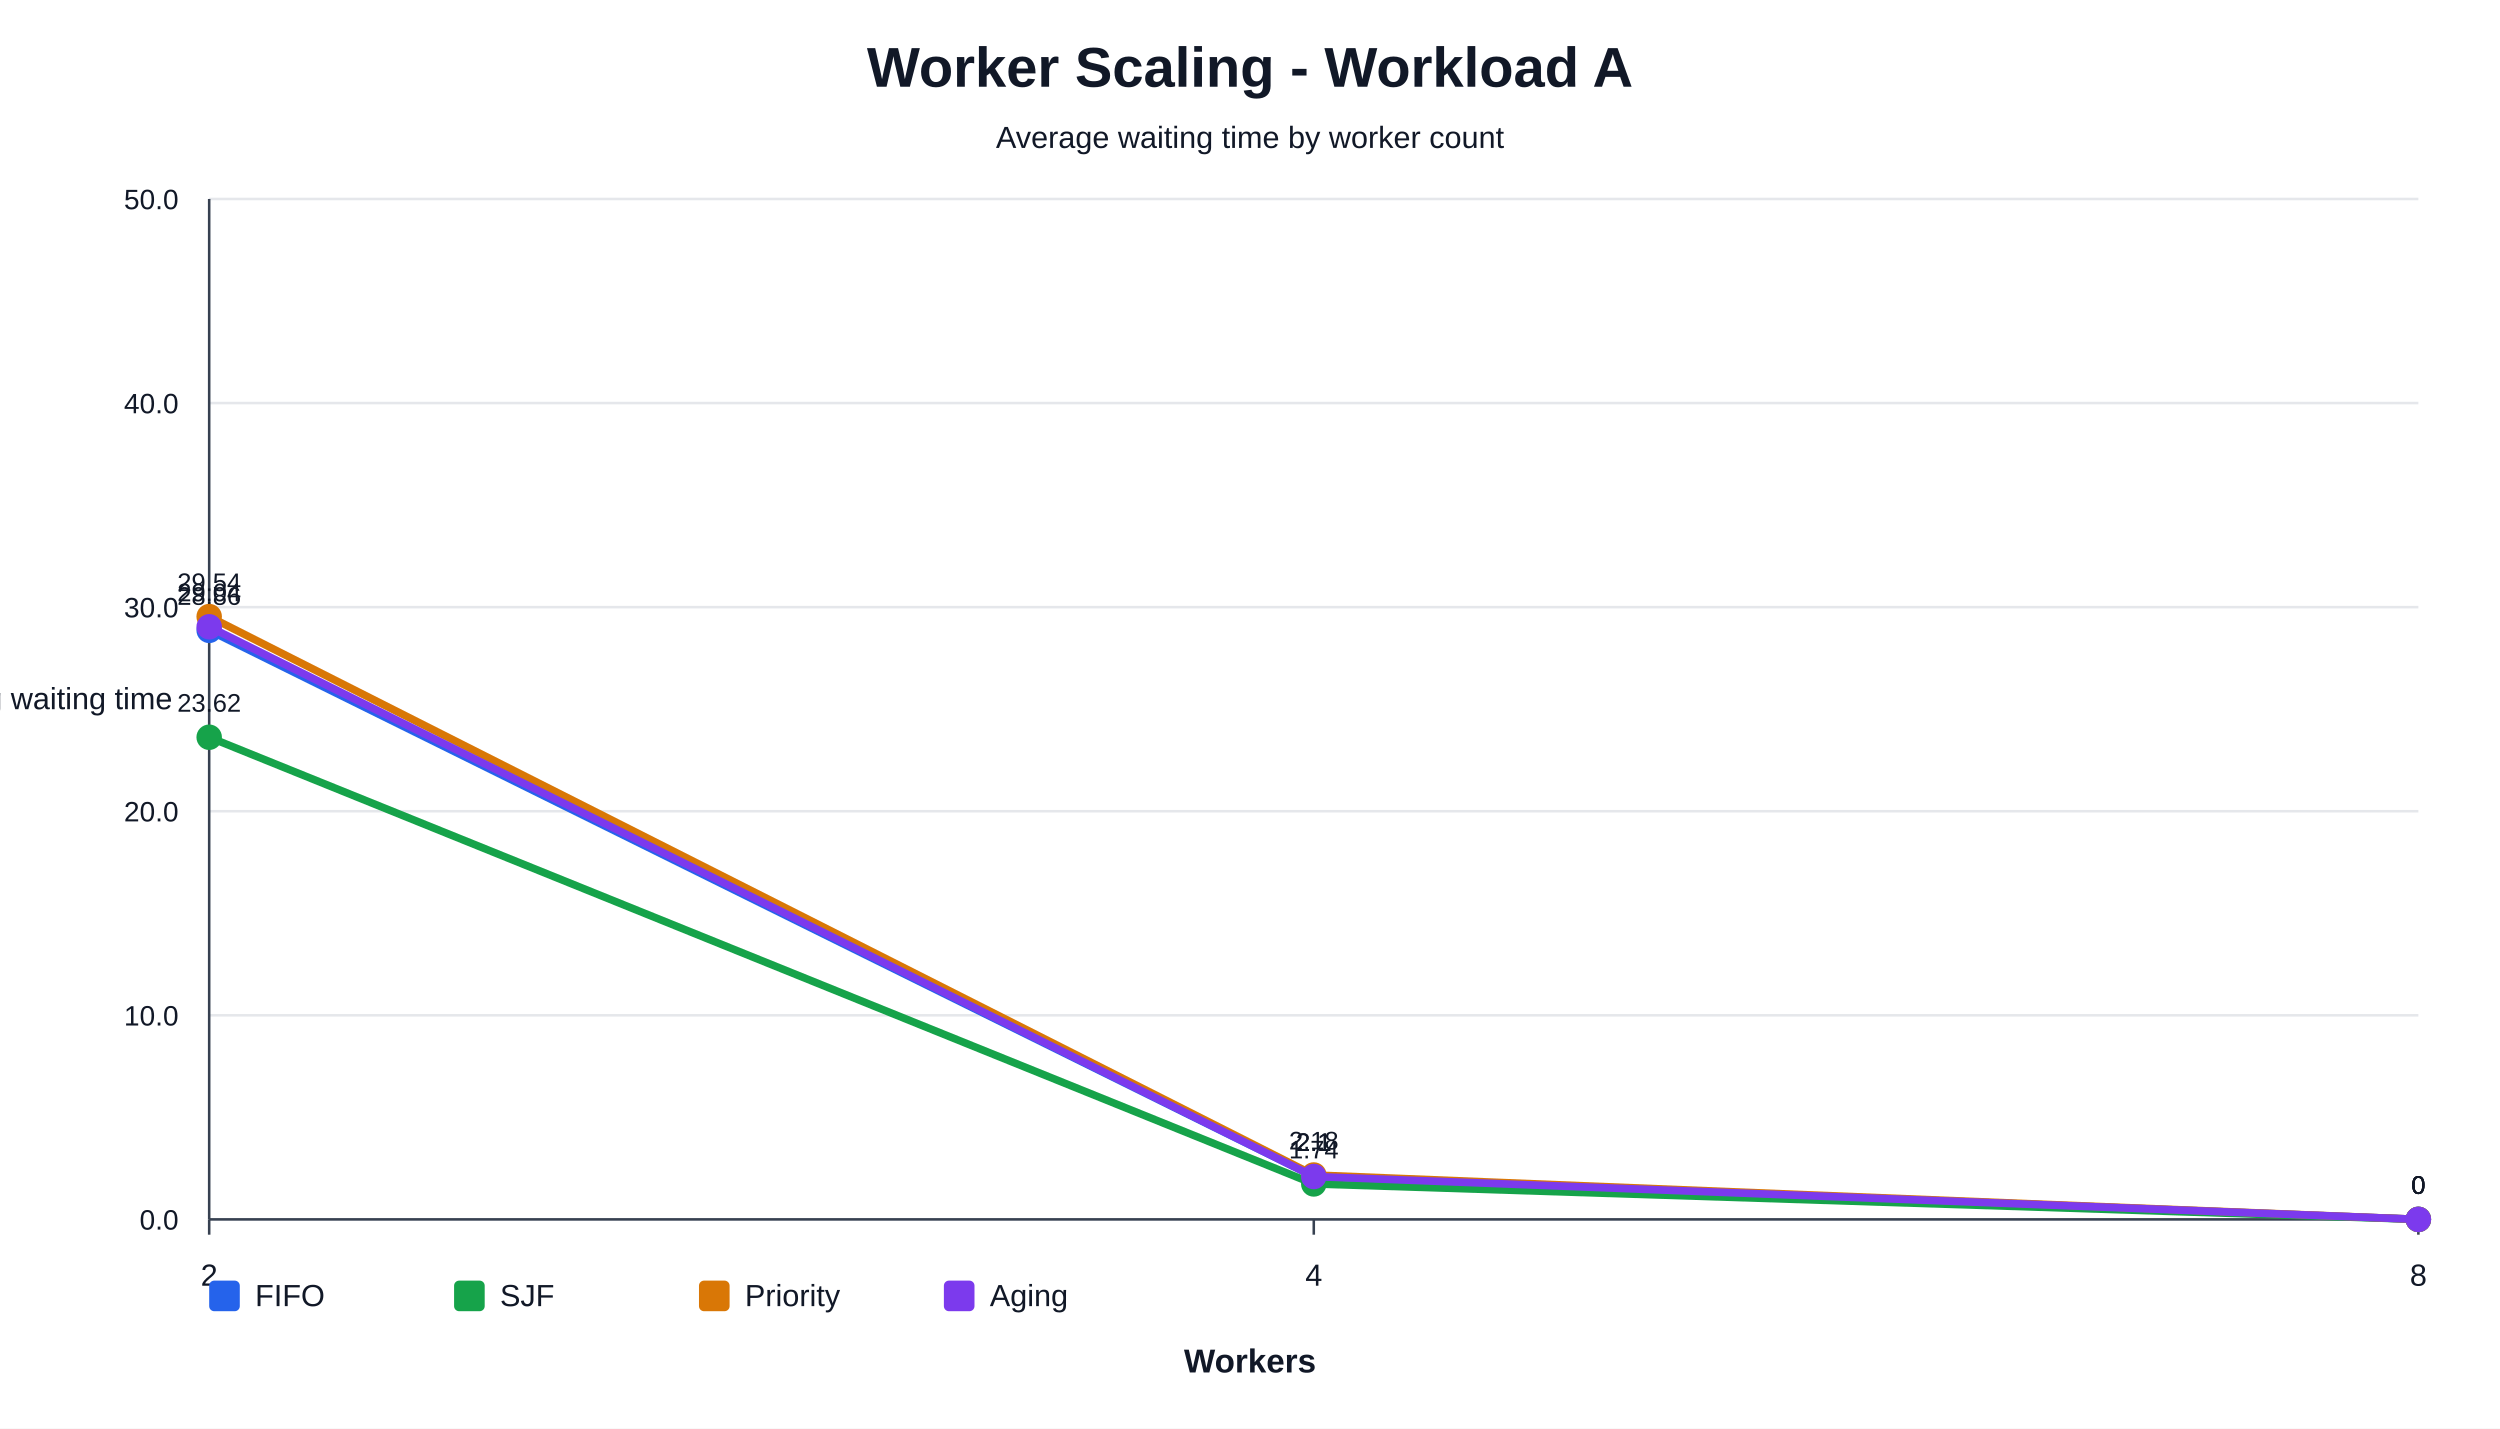
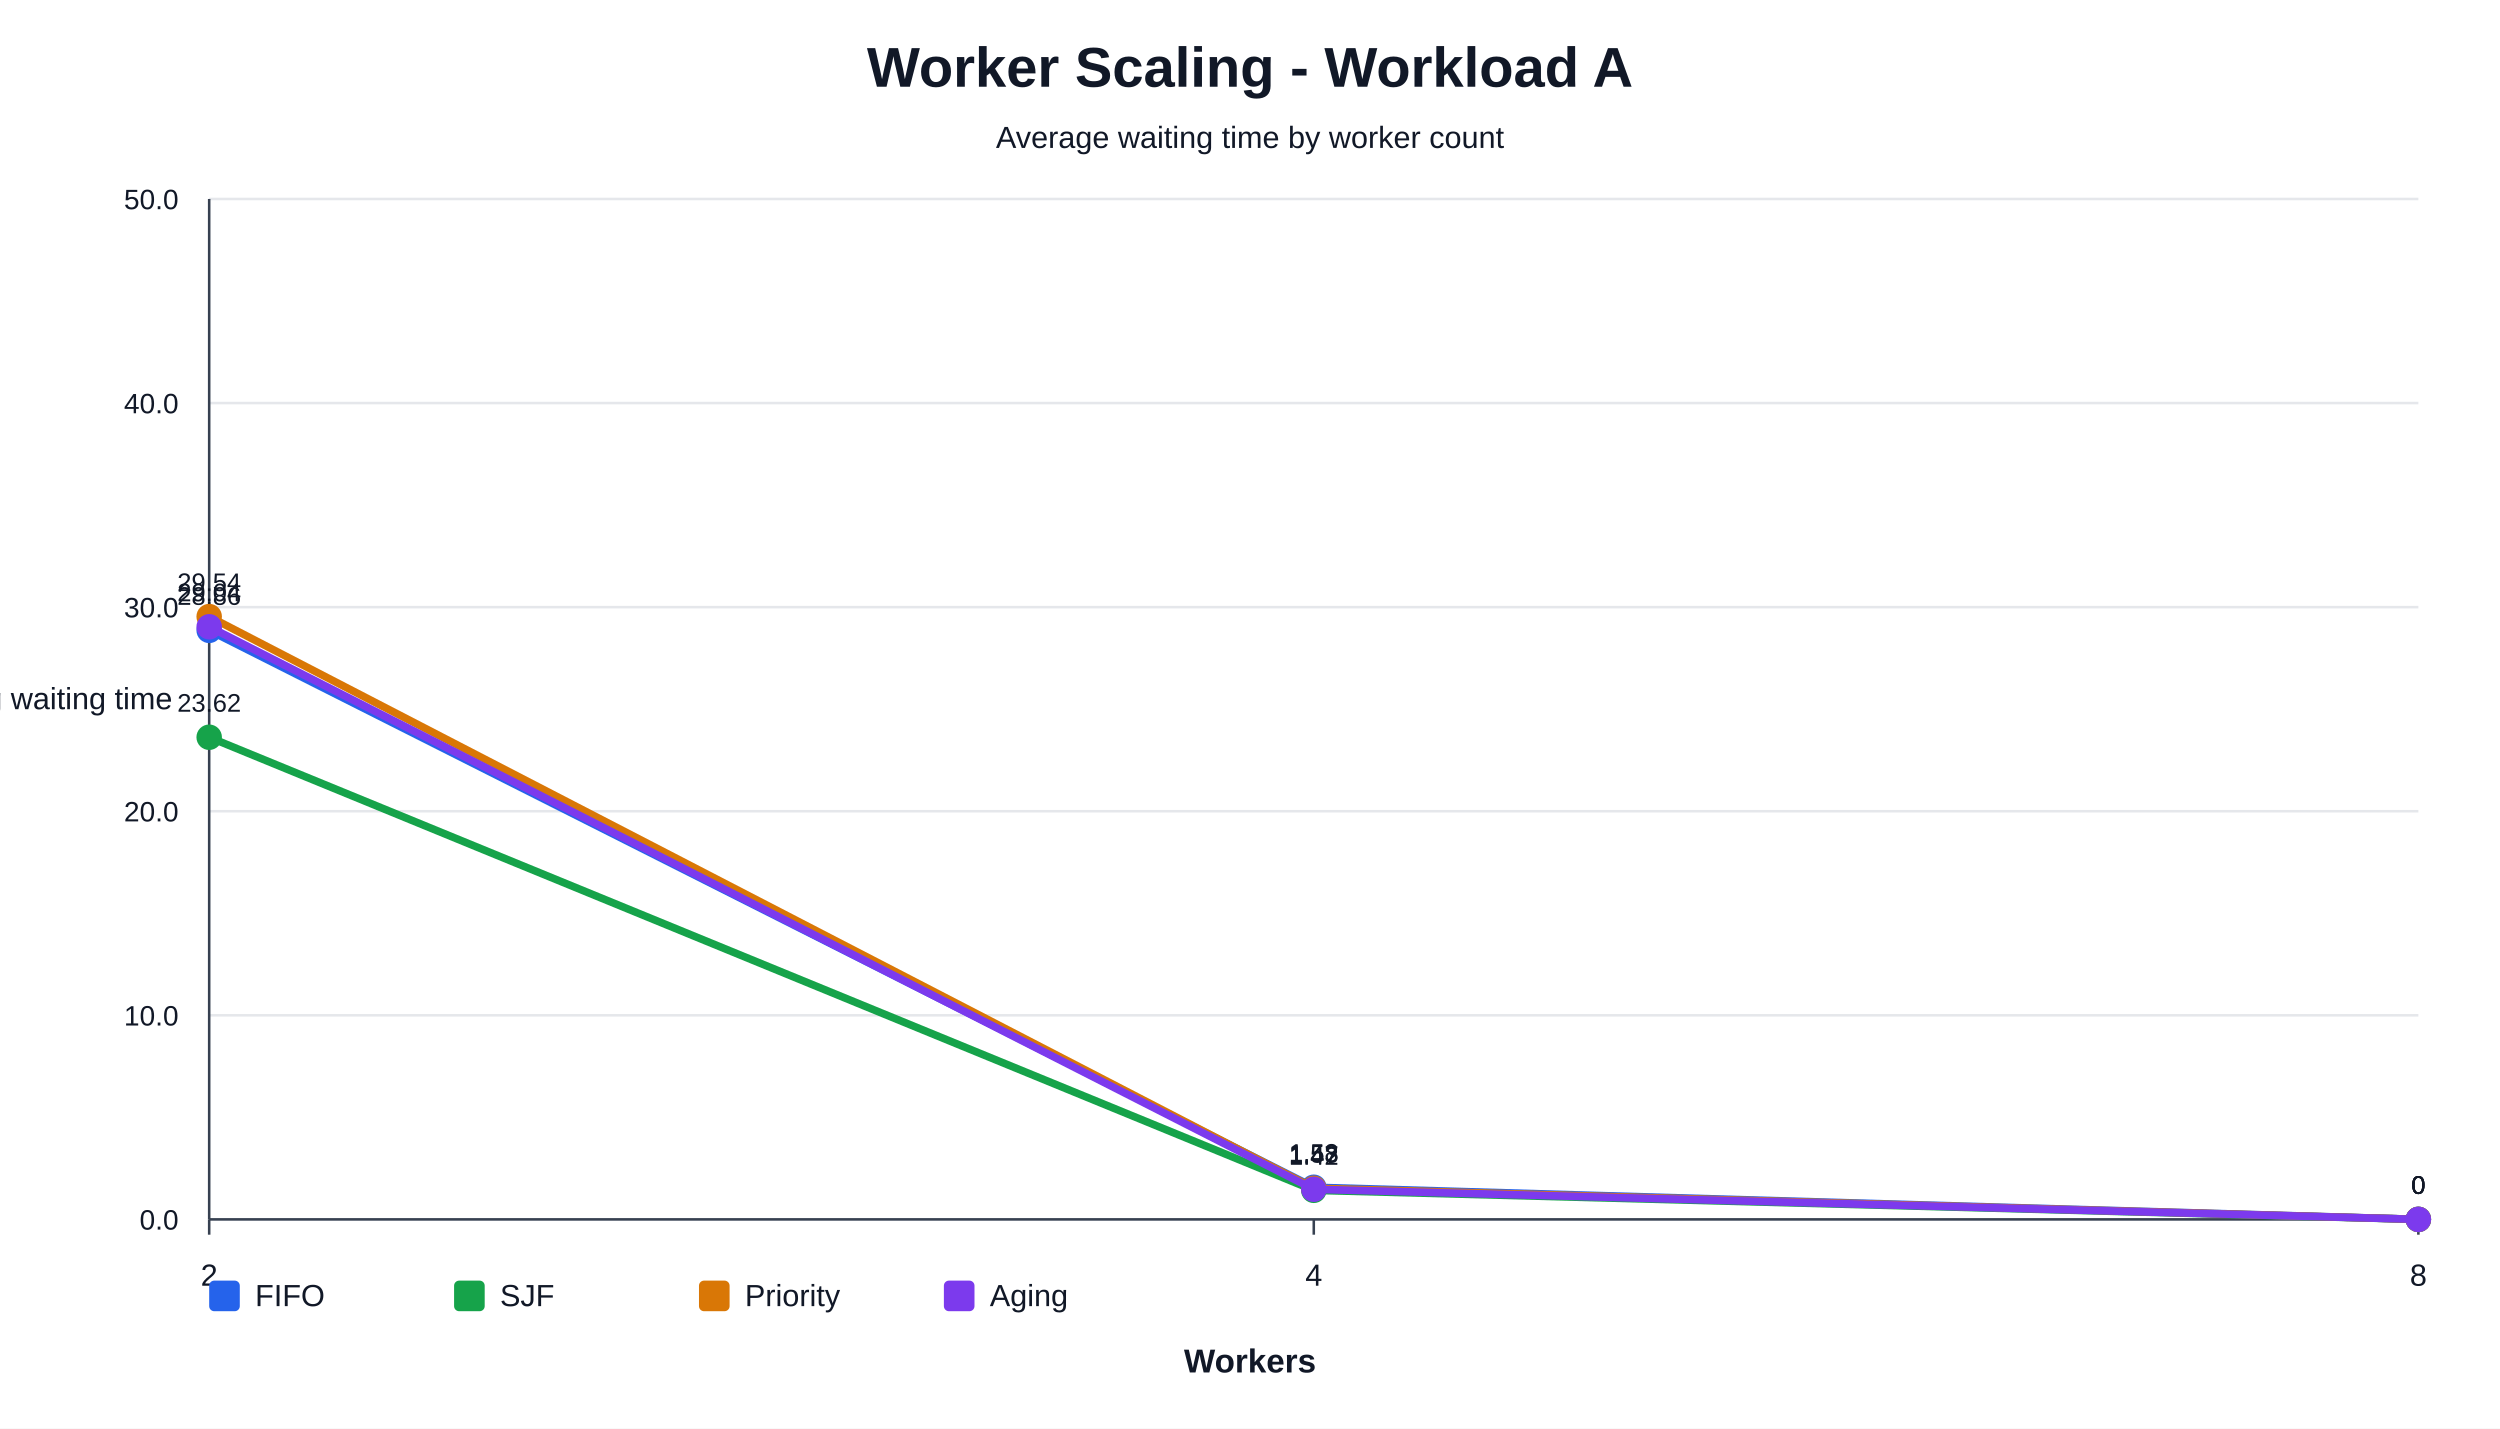
<svg xmlns="http://www.w3.org/2000/svg" width="980" height="560" viewBox="0 0 980 560">
  <rect width="100%" height="100%" fill="#ffffff" />
  <text x="490.0" y="34.0" font-family="Arial, sans-serif" font-size="22" font-weight="700" text-anchor="middle" fill="#111827">Worker Scaling - Workload A</text>
  <text x="490.0" y="58.0" font-family="Arial, sans-serif" font-size="12" font-weight="400" text-anchor="middle" fill="#111827">Average waiting time by worker count</text>
  <line x1="82" y1="478.0" x2="948" y2="478.0" stroke="#e5e7eb" />
  <text x="70.0" y="482.0" font-family="Arial, sans-serif" font-size="11" font-weight="400" text-anchor="end" fill="#111827">0.0</text>
  <line x1="82" y1="398.0" x2="948" y2="398.0" stroke="#e5e7eb" />
  <text x="70.0" y="402.0" font-family="Arial, sans-serif" font-size="11" font-weight="400" text-anchor="end" fill="#111827">10.0</text>
  <line x1="82" y1="318.0" x2="948" y2="318.0" stroke="#e5e7eb" />
  <text x="70.0" y="322.0" font-family="Arial, sans-serif" font-size="11" font-weight="400" text-anchor="end" fill="#111827">20.0</text>
  <line x1="82" y1="238.0" x2="948" y2="238.0" stroke="#e5e7eb" />
  <text x="70.0" y="242.0" font-family="Arial, sans-serif" font-size="11" font-weight="400" text-anchor="end" fill="#111827">30.0</text>
  <line x1="82" y1="158.0" x2="948" y2="158.0" stroke="#e5e7eb" />
  <text x="70.0" y="162.0" font-family="Arial, sans-serif" font-size="11" font-weight="400" text-anchor="end" fill="#111827">40.0</text>
  <line x1="82" y1="78.0" x2="948" y2="78.0" stroke="#e5e7eb" />
  <text x="70.0" y="82.0" font-family="Arial, sans-serif" font-size="11" font-weight="400" text-anchor="end" fill="#111827">50.0</text>
  <line x1="82" y1="78" x2="82" y2="478" stroke="#374151" />
  <line x1="82" y1="478" x2="948" y2="478" stroke="#374151" />
  <text x="490.0" y="538.0" font-family="Arial, sans-serif" font-size="13" font-weight="700" text-anchor="middle" fill="#111827">Workers</text>
  <text x="24.0" y="278.0" font-family="Arial, sans-serif" font-size="12" font-weight="400" text-anchor="middle" fill="#111827">Avg waiting time</text>
  <line x1="82.0" y1="478" x2="82.0" y2="484" stroke="#374151" />
  <text x="82.0" y="504.0" font-family="Arial, sans-serif" font-size="12" font-weight="400" text-anchor="middle" fill="#111827">2</text>
  <line x1="515.0" y1="478" x2="515.0" y2="484" stroke="#374151" />
  <text x="515.0" y="504.0" font-family="Arial, sans-serif" font-size="12" font-weight="400" text-anchor="middle" fill="#111827">4</text>
  <line x1="948.0" y1="478" x2="948.0" y2="484" stroke="#374151" />
  <text x="948.0" y="504.0" font-family="Arial, sans-serif" font-size="12" font-weight="400" text-anchor="middle" fill="#111827">8</text>
-   <polyline points="82.0,247.1 515.0,461.2 948.0,478.0" fill="none" stroke="#2563eb" stroke-width="3" />
+   <polyline points="82.0,247.1 515.0,465.4 948.0,478.0" fill="none" stroke="#2563eb" stroke-width="3" />
  <circle cx="82.0" cy="247.1" r="5" fill="#2563eb" />
  <text x="82.0" y="237.1" font-family="Arial, sans-serif" font-size="10" font-weight="400" text-anchor="middle" fill="#111827">28.86</text>
-   <circle cx="515.0" cy="461.2" r="5" fill="#2563eb" />
-   <text x="515.0" y="451.2" font-family="Arial, sans-serif" font-size="10" font-weight="400" text-anchor="middle" fill="#111827">2.1</text>
+   <circle cx="515.0" cy="465.4" r="5" fill="#2563eb" />
+   <text x="515.0" y="455.4" font-family="Arial, sans-serif" font-size="10" font-weight="400" text-anchor="middle" fill="#111827">1.58</text>
  <circle cx="948.0" cy="478.0" r="5" fill="#2563eb" />
  <text x="948.0" y="468.0" font-family="Arial, sans-serif" font-size="10" font-weight="400" text-anchor="middle" fill="#111827">0</text>
-   <polyline points="82.0,289.0 515.0,464.1 948.0,478.0" fill="none" stroke="#16a34a" stroke-width="3" />
+   <polyline points="82.0,289.0 515.0,466.6 948.0,478.0" fill="none" stroke="#16a34a" stroke-width="3" />
  <circle cx="82.0" cy="289.0" r="5" fill="#16a34a" />
  <text x="82.0" y="279.0" font-family="Arial, sans-serif" font-size="10" font-weight="400" text-anchor="middle" fill="#111827">23.62</text>
-   <circle cx="515.0" cy="464.1" r="5" fill="#16a34a" />
-   <text x="515.0" y="454.1" font-family="Arial, sans-serif" font-size="10" font-weight="400" text-anchor="middle" fill="#111827">1.74</text>
+   <circle cx="515.0" cy="466.6" r="5" fill="#16a34a" />
+   <text x="515.0" y="456.6" font-family="Arial, sans-serif" font-size="10" font-weight="400" text-anchor="middle" fill="#111827">1.42</text>
  <circle cx="948.0" cy="478.0" r="5" fill="#16a34a" />
  <text x="948.0" y="468.0" font-family="Arial, sans-serif" font-size="10" font-weight="400" text-anchor="middle" fill="#111827">0</text>
-   <polyline points="82.0,241.7 515.0,460.6 948.0,478.0" fill="none" stroke="#d97706" stroke-width="3" />
+   <polyline points="82.0,241.7 515.0,465.8 948.0,478.0" fill="none" stroke="#d97706" stroke-width="3" />
  <circle cx="82.0" cy="241.7" r="5" fill="#d97706" />
  <text x="82.0" y="231.7" font-family="Arial, sans-serif" font-size="10" font-weight="400" text-anchor="middle" fill="#111827">29.54</text>
-   <circle cx="515.0" cy="460.6" r="5" fill="#d97706" />
-   <text x="515.0" y="450.6" font-family="Arial, sans-serif" font-size="10" font-weight="400" text-anchor="middle" fill="#111827">2.18</text>
+   <circle cx="515.0" cy="465.8" r="5" fill="#d97706" />
+   <text x="515.0" y="455.8" font-family="Arial, sans-serif" font-size="10" font-weight="400" text-anchor="middle" fill="#111827">1.53</text>
  <circle cx="948.0" cy="478.0" r="5" fill="#d97706" />
  <text x="948.0" y="468.0" font-family="Arial, sans-serif" font-size="10" font-weight="400" text-anchor="middle" fill="#111827">0</text>
-   <polyline points="82.0,245.7 515.0,461.2 948.0,478.0" fill="none" stroke="#7c3aed" stroke-width="3" />
+   <polyline points="82.0,245.7 515.0,466.2 948.0,478.0" fill="none" stroke="#7c3aed" stroke-width="3" />
  <circle cx="82.0" cy="245.7" r="5" fill="#7c3aed" />
  <text x="82.0" y="235.7" font-family="Arial, sans-serif" font-size="10" font-weight="400" text-anchor="middle" fill="#111827">29.04</text>
-   <circle cx="515.0" cy="461.2" r="5" fill="#7c3aed" />
-   <text x="515.0" y="451.2" font-family="Arial, sans-serif" font-size="10" font-weight="400" text-anchor="middle" fill="#111827">2.1</text>
+   <circle cx="515.0" cy="466.2" r="5" fill="#7c3aed" />
+   <text x="515.0" y="456.2" font-family="Arial, sans-serif" font-size="10" font-weight="400" text-anchor="middle" fill="#111827">1.47</text>
  <circle cx="948.0" cy="478.0" r="5" fill="#7c3aed" />
  <text x="948.0" y="468.0" font-family="Arial, sans-serif" font-size="10" font-weight="400" text-anchor="middle" fill="#111827">0</text>
  <rect x="82" y="502" width="12" height="12" fill="#2563eb" rx="2" />
  <text x="100.0" y="512.0" font-family="Arial, sans-serif" font-size="12" font-weight="400" text-anchor="start" fill="#111827">FIFO</text>
  <rect x="178" y="502" width="12" height="12" fill="#16a34a" rx="2" />
  <text x="196.0" y="512.0" font-family="Arial, sans-serif" font-size="12" font-weight="400" text-anchor="start" fill="#111827">SJF</text>
  <rect x="274" y="502" width="12" height="12" fill="#d97706" rx="2" />
  <text x="292.0" y="512.0" font-family="Arial, sans-serif" font-size="12" font-weight="400" text-anchor="start" fill="#111827">Priority</text>
  <rect x="370" y="502" width="12" height="12" fill="#7c3aed" rx="2" />
  <text x="388.0" y="512.0" font-family="Arial, sans-serif" font-size="12" font-weight="400" text-anchor="start" fill="#111827">Aging</text>
</svg>
